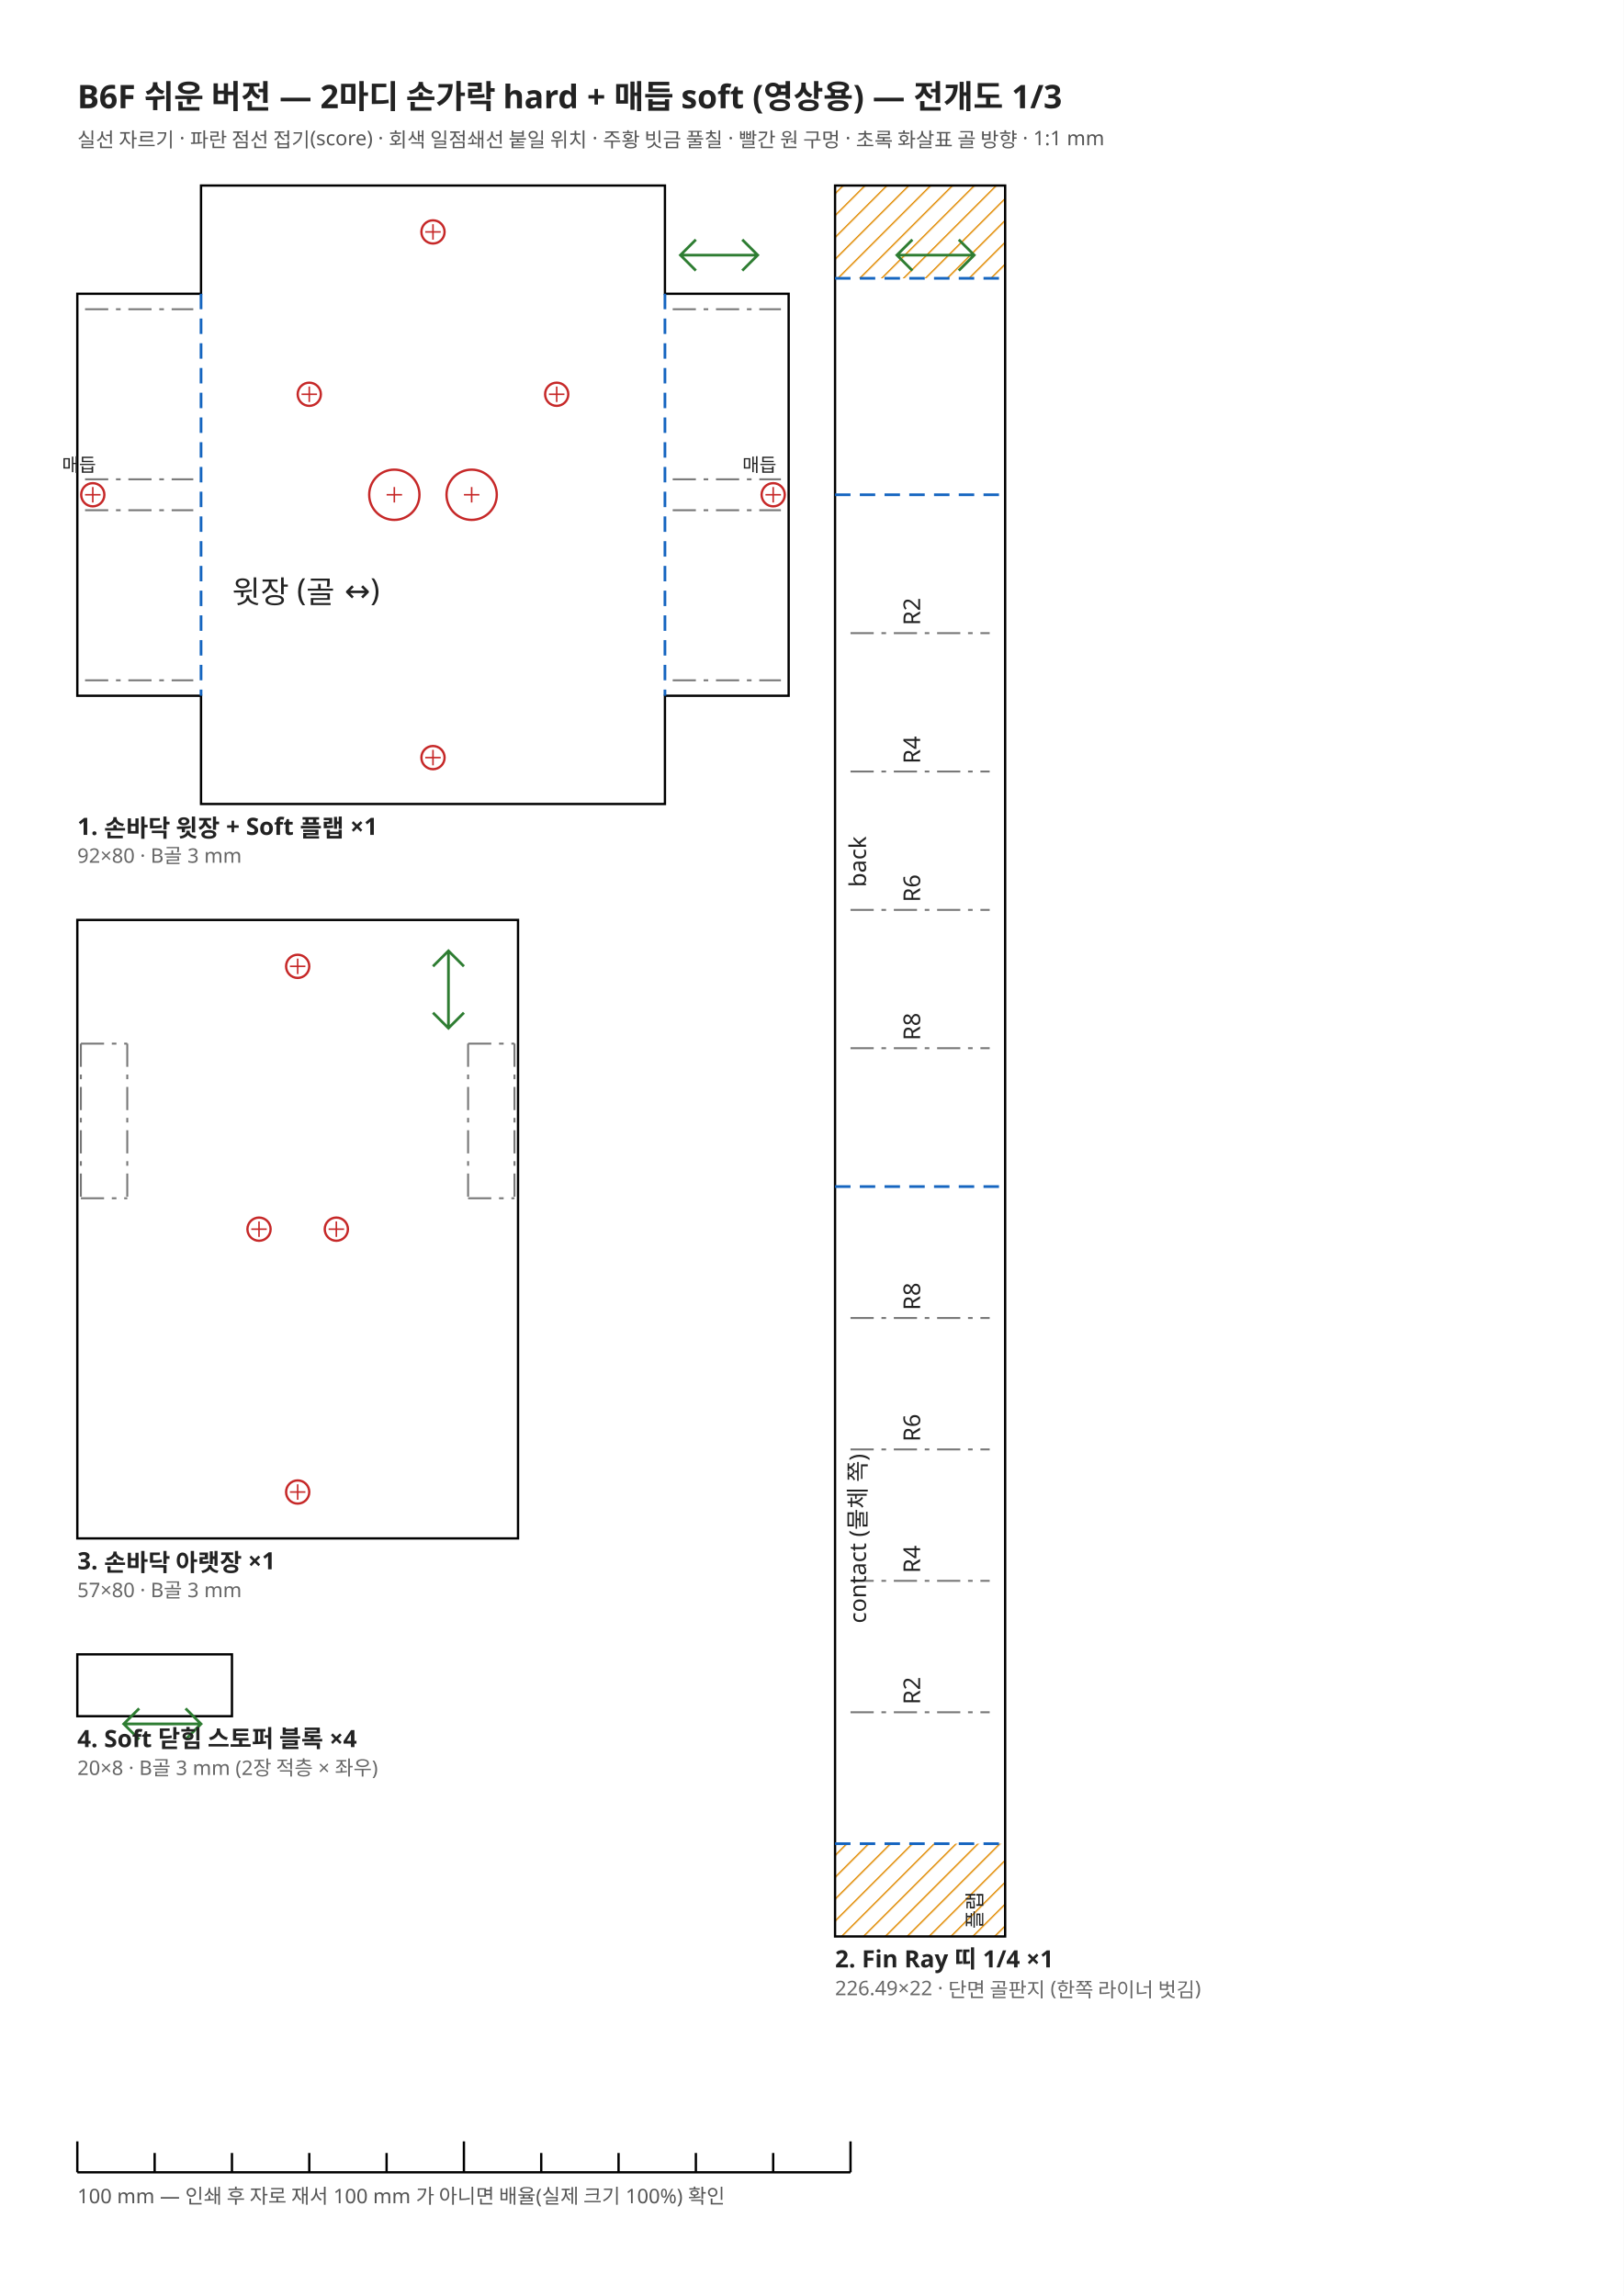
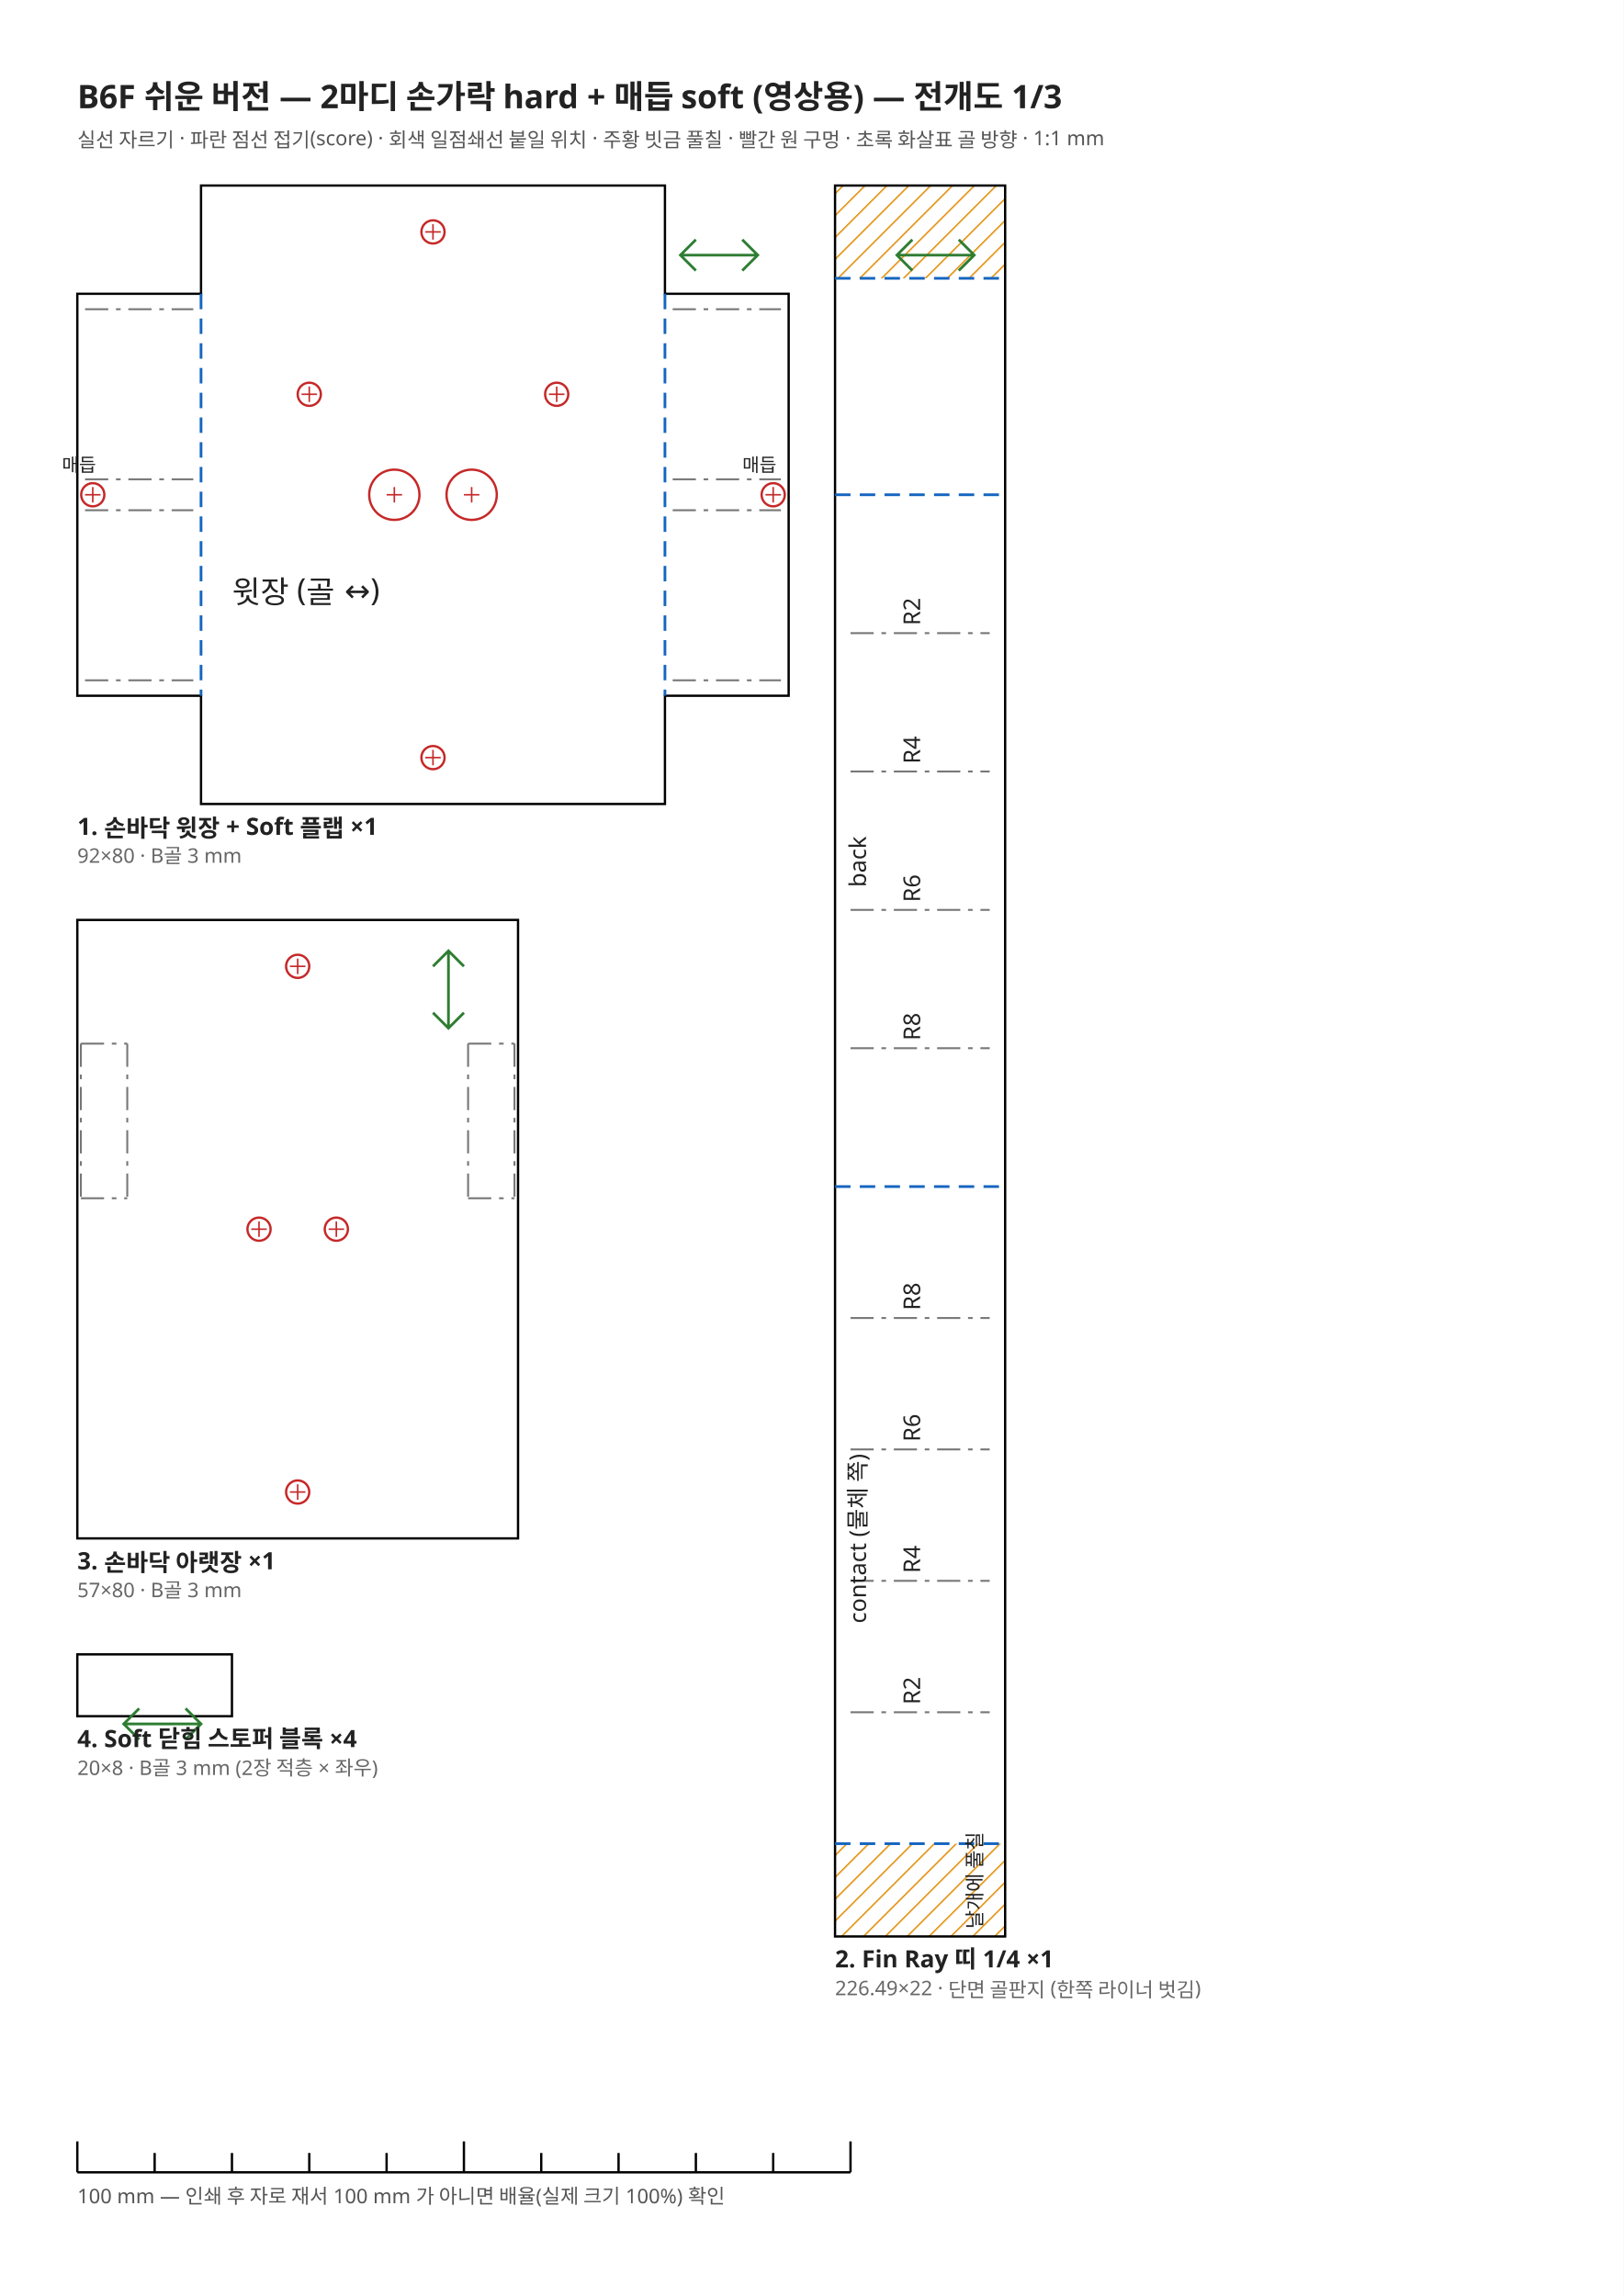
<svg xmlns="http://www.w3.org/2000/svg" width="210mm" height="297mm" viewBox="0 0 210 297">
  <defs>
    <pattern id="hatch" width="2" height="2" patternUnits="userSpaceOnUse" patternTransform="rotate(45)">
      <path d="M0 0V2" stroke="#e08a00" stroke-width=".35" />
    </pattern>
  </defs>
  <style>
.cut{fill:none;stroke:#000;stroke-width:.3}
.score{fill:none;stroke:#1565c0;stroke-width:.35;stroke-dasharray:2 1.2}
.mark{fill:none;stroke:#777;stroke-width:.25;stroke-dasharray:3 1 .6 1}
.glue{fill:url(#hatch);stroke:none}
.hole{fill:none;stroke:#c62828;stroke-width:.3}
.cross{stroke:#c62828;stroke-width:.2}
.flute{fill:none;stroke:#2e7d32;stroke-width:.35}
text{font-family:"WenQuanYi Zen Hei","IBM Plex Sans KR","Apple SD Gothic Neo","Malgun Gothic",sans-serif;fill:#222}
.lbl{font-size:3.1px;font-weight:bold}.dim{font-size:2.6px;fill:#666}
.hdr{font-size:4.2px;font-weight:bold}.small{font-size:2.6px;fill:#555}
</style>
  <rect width="210" height="297" fill="#fff" />
  <text class="hdr" x="10" y="14">B6F 쉬운 버전 — 2마디 손가락 hard + 매듭 soft (영상용) — 전개도 1/3</text>
  <text class="small" x="10" y="19">실선 자르기 · 파란 점선 접기(score) · 회색 일점쇄선 붙일 위치 · 주황 빗금 풀칠 · 빨간 원 구멍 · 초록 화살표 골 방향 · 1:1 mm</text>
  <polygon class="cut" points="10,38 26,38 26,24 86,24 86,38 102,38 102,90 86,90 86,104 26,104 26,90 10,90" />
  <polyline class="score" points="26,38 26,90" />
  <polyline class="score" points="86,38 86,90" />
  <polyline class="mark" points="11,40 25,40" />
  <polyline class="mark" points="11,62 25,62" />
  <polyline class="mark" points="11,66 25,66" />
  <polyline class="mark" points="11,88 25,88" />
  <polyline class="mark" points="87,40 101,40" />
  <polyline class="mark" points="87,62 101,62" />
  <polyline class="mark" points="87,66 101,66" />
  <polyline class="mark" points="87,88 101,88" />
  <circle class="hole" cx="61" cy="64" r="3.25" />
  <path class="cross" d="M60 64h2M61 63v2" />
  <circle class="hole" cx="51" cy="64" r="3.25" />
  <path class="cross" d="M50 64h2M51 63v2" />
  <circle class="hole" cx="56" cy="98" r="1.5" />
  <path class="cross" d="M55 98h2M56 97v2" />
  <circle class="hole" cx="56" cy="30" r="1.5" />
  <path class="cross" d="M55 30h2M56 29v2" />
  <circle class="hole" cx="12" cy="64" r="1.5" />
  <path class="cross" d="M11 64h2M12 63v2" />
  <circle class="hole" cx="100" cy="64" r="1.5" />
  <path class="cross" d="M99 64h2M100 63v2" />
  <circle class="hole" cx="40" cy="51" r="1.5" />
  <path class="cross" d="M39 51h2M40 50v2" />
  <circle class="hole" cx="72" cy="51" r="1.5" />
  <path class="cross" d="M71 51h2M72 50v2" />
  <text x="8" y="61" font-size="2.4">매듭</text>
  <text x="96" y="61" font-size="2.4">매듭</text>
  <text x="30" y="78" font-size="4">윗장 (골 ↔)</text>
  <path class="flute" d="M88 33H98M96 31L98 33L96 35M90 31L88 33L90 35" />
  <text class="lbl" x="10" y="108">1. 손바닥 윗장 + Soft 플랩 ×1</text>
  <text class="dim" x="10" y="111.6">92×80 · B골 3 mm</text>
  <polygon class="glue" points="108,250.49 108,238.49 130,238.49 130,250.49" />
  <polygon class="glue" points="108,36 108,24 130,24 130,36" />
  <polygon class="cut" points="108,250.49 108,24 130,24 130,250.49" />
  <polyline class="score" points="108,238.49 130,238.49" />
  <polyline class="score" points="108,153.49 130,153.49" />
  <polyline class="score" points="108,64 130,64" />
  <polyline class="score" points="108,36 130,36" />
  <polyline class="mark" points="110,221.49 128,221.49" />
  <polyline class="mark" points="110,81.9 128,81.9" />
  <polyline class="mark" points="110,204.49 128,204.49" />
  <polyline class="mark" points="110,99.8 128,99.8" />
  <polyline class="mark" points="110,187.49 128,187.49" />
  <polyline class="mark" points="110,117.7 128,117.7" />
  <polyline class="mark" points="110,170.49 128,170.49" />
  <polyline class="mark" points="110,135.59 128,135.59" />
  <text x="119" y="220.49" font-size="3" transform="rotate(-90 119 220.49)">R2</text>
  <text x="119" y="80.9" font-size="3" transform="rotate(-90 119 80.9)">R2</text>
  <text x="119" y="203.49" font-size="3" transform="rotate(-90 119 203.49)">R4</text>
  <text x="119" y="98.8" font-size="3" transform="rotate(-90 119 98.8)">R4</text>
  <text x="119" y="186.49" font-size="3" transform="rotate(-90 119 186.49)">R6</text>
  <text x="119" y="116.7" font-size="3" transform="rotate(-90 119 116.7)">R6</text>
  <text x="119" y="169.49" font-size="3" transform="rotate(-90 119 169.49)">R8</text>
  <text x="119" y="134.59" font-size="3" transform="rotate(-90 119 134.59)">R8</text>
  <text x="112" y="209.99" font-size="3" transform="rotate(-90 112 209.99)">contact (물체 쪽)</text>
  <text x="112" y="114.75" font-size="3" transform="rotate(-90 112 114.75)">back</text>
-   <text x="127" y="249.49" font-size="2.6" transform="rotate(-90 127 249.49)">플랩</text>
+   <text x="127" y="249.49" font-size="2.6" transform="rotate(-90 127 249.49)">날개에 풀칠</text>
  <path class="flute" d="M116 33H126M124 31L126 33L124 35M118 31L116 33L118 35" />
  <text class="lbl" x="108" y="254.49">2. Fin Ray 띠 1/4 ×1</text>
  <text class="dim" x="108" y="258.09">226.49×22 · 단면 골판지 (한쪽 라이너 벗김)</text>
  <polygon class="cut" points="10,119 67,119 67,199 10,199" />
  <polyline class="mark" points="60.54,135 66.54,135" />
  <polyline class="mark" points="60.54,155 66.54,155" />
  <polyline class="mark" points="60.54,135 60.54,155" />
  <polyline class="mark" points="66.54,135 66.54,155" />
  <polyline class="mark" points="10.46,135 16.46,135" />
  <polyline class="mark" points="10.46,155 16.46,155" />
  <polyline class="mark" points="10.46,135 10.46,155" />
  <polyline class="mark" points="16.46,135 16.46,155" />
  <circle class="hole" cx="43.5" cy="159" r="1.5" />
  <path class="cross" d="M42.5 159h2M43.5 158v2" />
  <circle class="hole" cx="33.5" cy="159" r="1.5" />
  <path class="cross" d="M32.5 159h2M33.5 158v2" />
  <circle class="hole" cx="38.5" cy="193" r="1.5" />
  <path class="cross" d="M37.5 193h2M38.5 192v2" />
  <circle class="hole" cx="38.5" cy="125" r="1.5" />
  <path class="cross" d="M37.5 125h2M38.5 124v2" />
  <path class="flute" d="M58 123V133M56 131L58 133L60 131M56 125L58 123L60 125" />
  <text class="lbl" x="10" y="203">3. 손바닥 아랫장 ×1</text>
  <text class="dim" x="10" y="206.6">57×80 · B골 3 mm</text>
  <polygon class="cut" points="10,214 30,214 30,222 10,222" />
  <path class="flute" d="M16 223H26M24 221L26 223L24 225M18 221L16 223L18 225" />
  <text class="lbl" x="10" y="226">4. Soft 닫힘 스토퍼 블록 ×4</text>
  <text class="dim" x="10" y="229.6">20×8 · B골 3 mm (2장 적층 × 좌우)</text>
  <path class="cut" d="M10 281h100" />
  <path class="cut" d="M10 281v-4" />
  <path class="cut" d="M20 281v-2.5" />
  <path class="cut" d="M30 281v-2.5" />
  <path class="cut" d="M40 281v-2.5" />
  <path class="cut" d="M50 281v-2.5" />
  <path class="cut" d="M60 281v-4" />
  <path class="cut" d="M70 281v-2.5" />
  <path class="cut" d="M80 281v-2.5" />
  <path class="cut" d="M90 281v-2.5" />
  <path class="cut" d="M100 281v-2.5" />
  <path class="cut" d="M110 281v-4" />
  <text class="small" x="10" y="285">100 mm — 인쇄 후 자로 재서 100 mm 가 아니면 배율(실제 크기 100%) 확인</text>
</svg>
